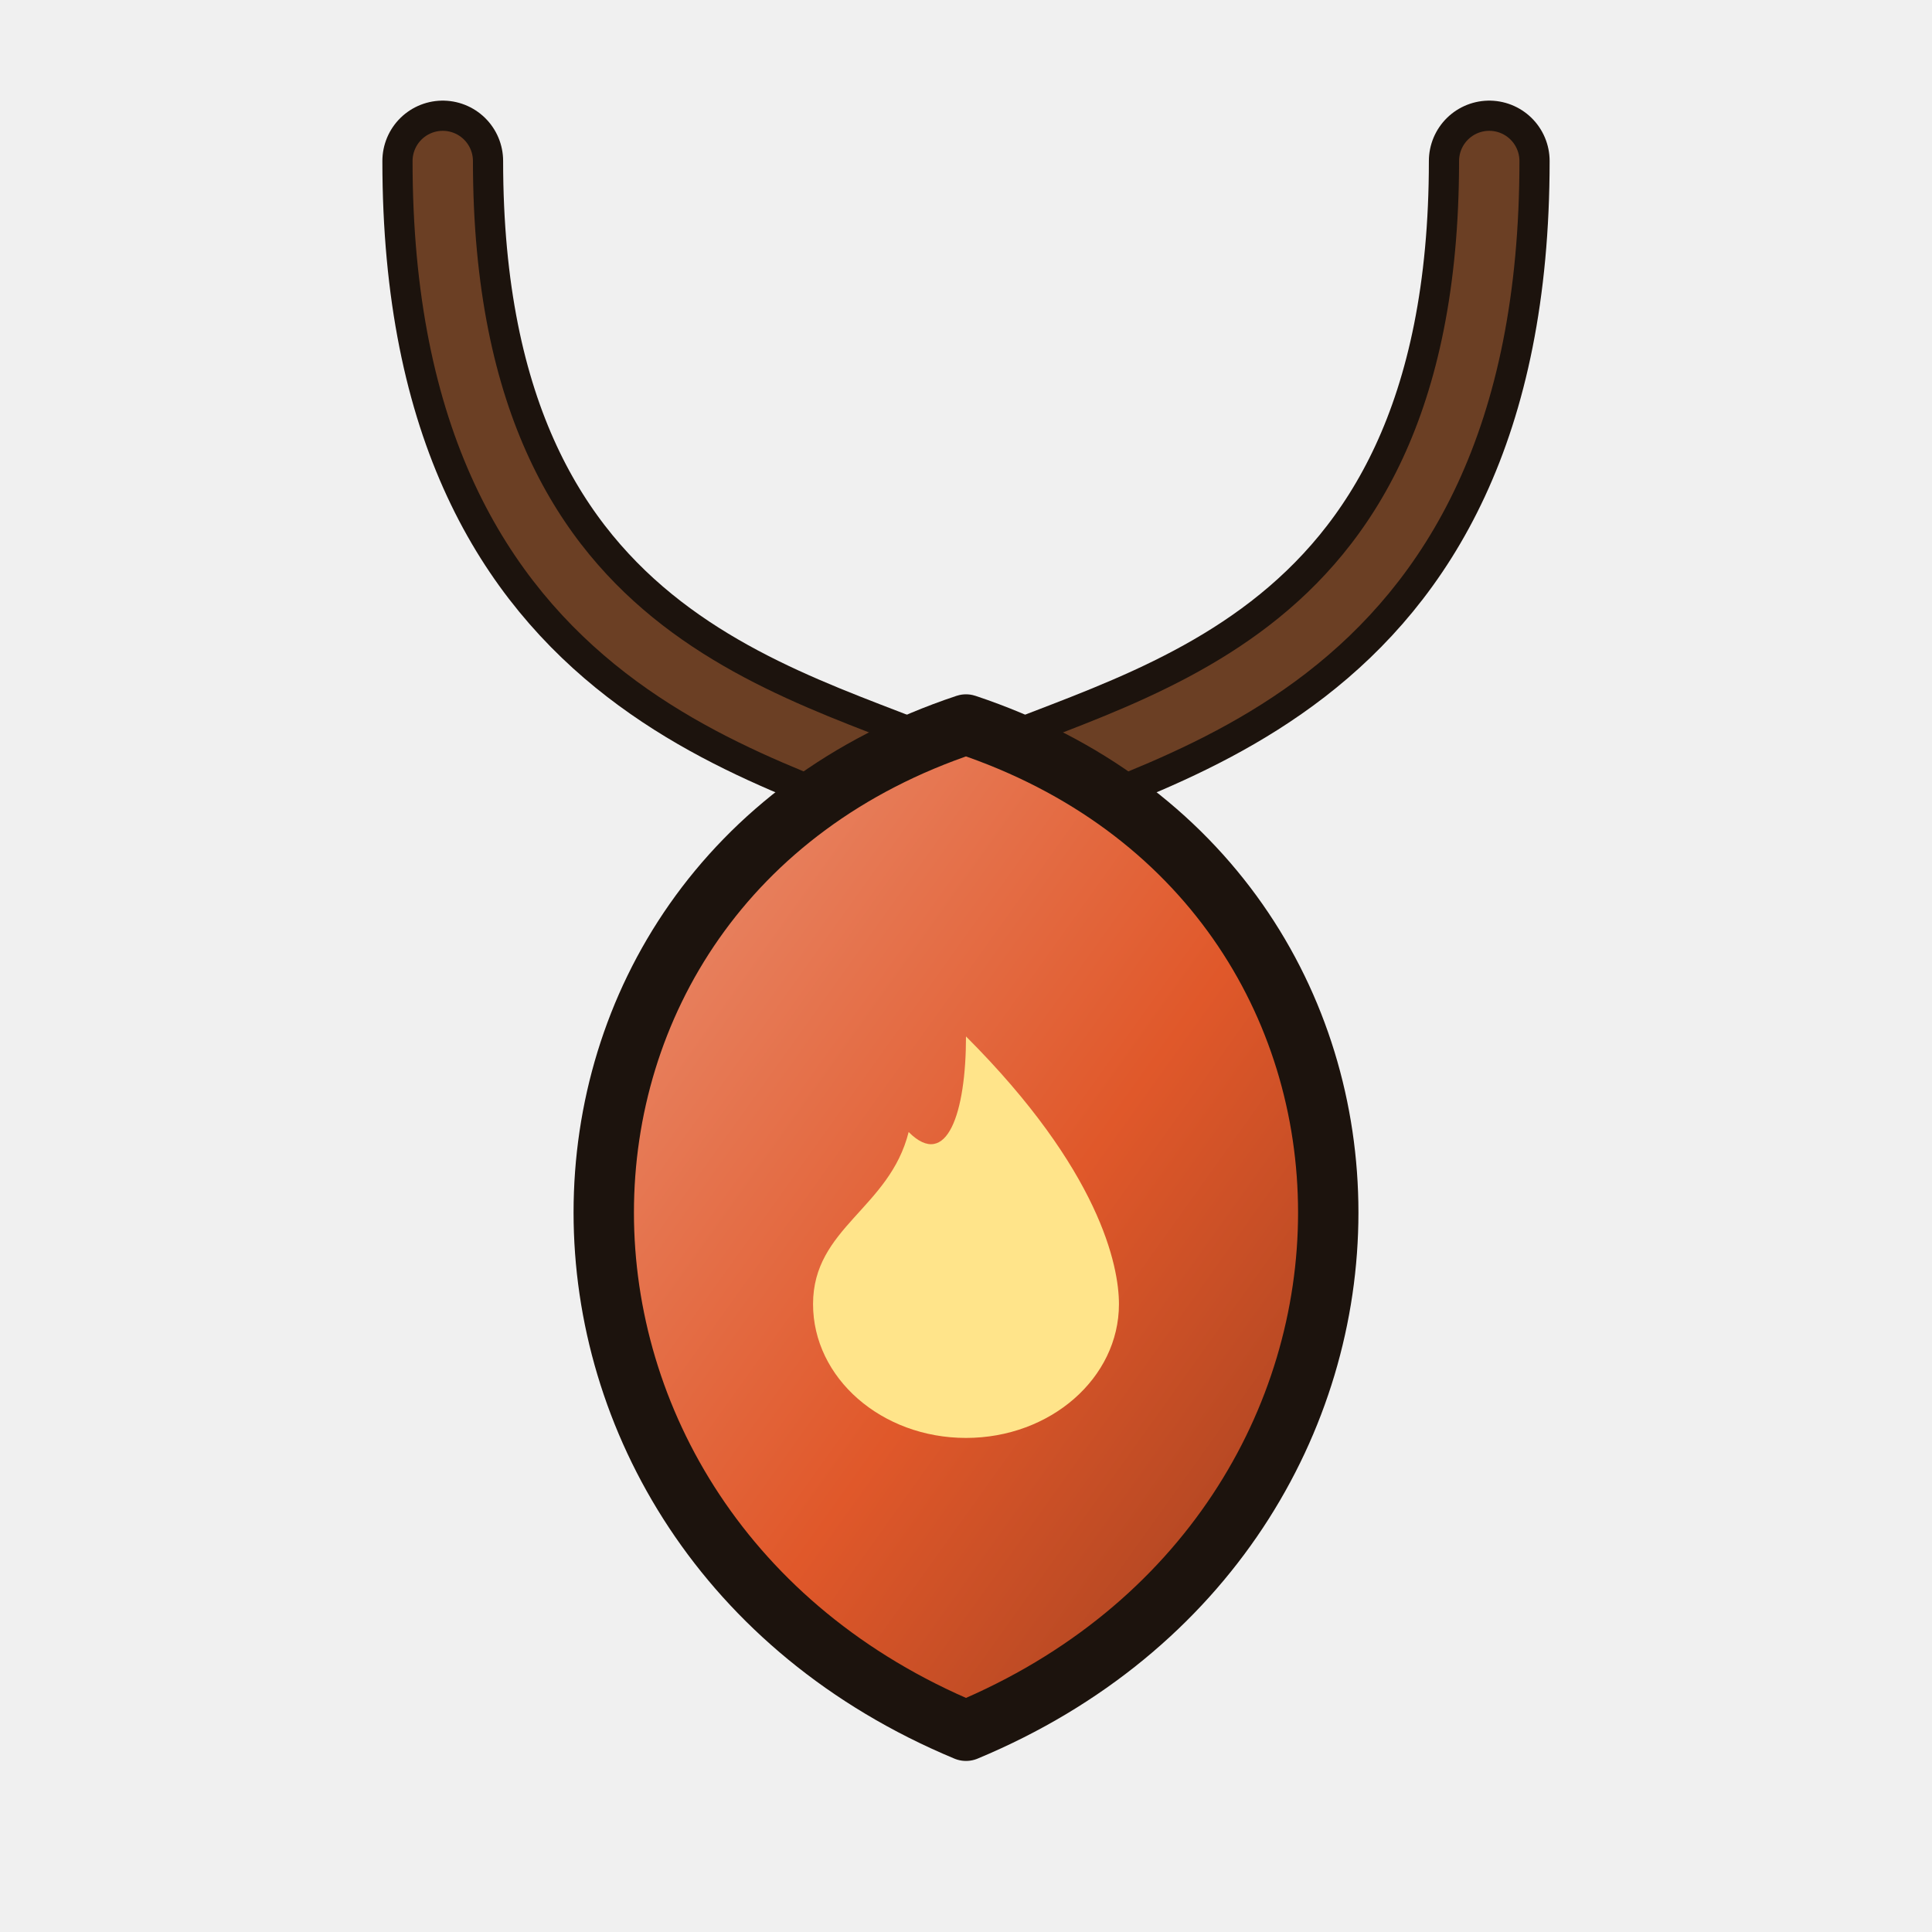
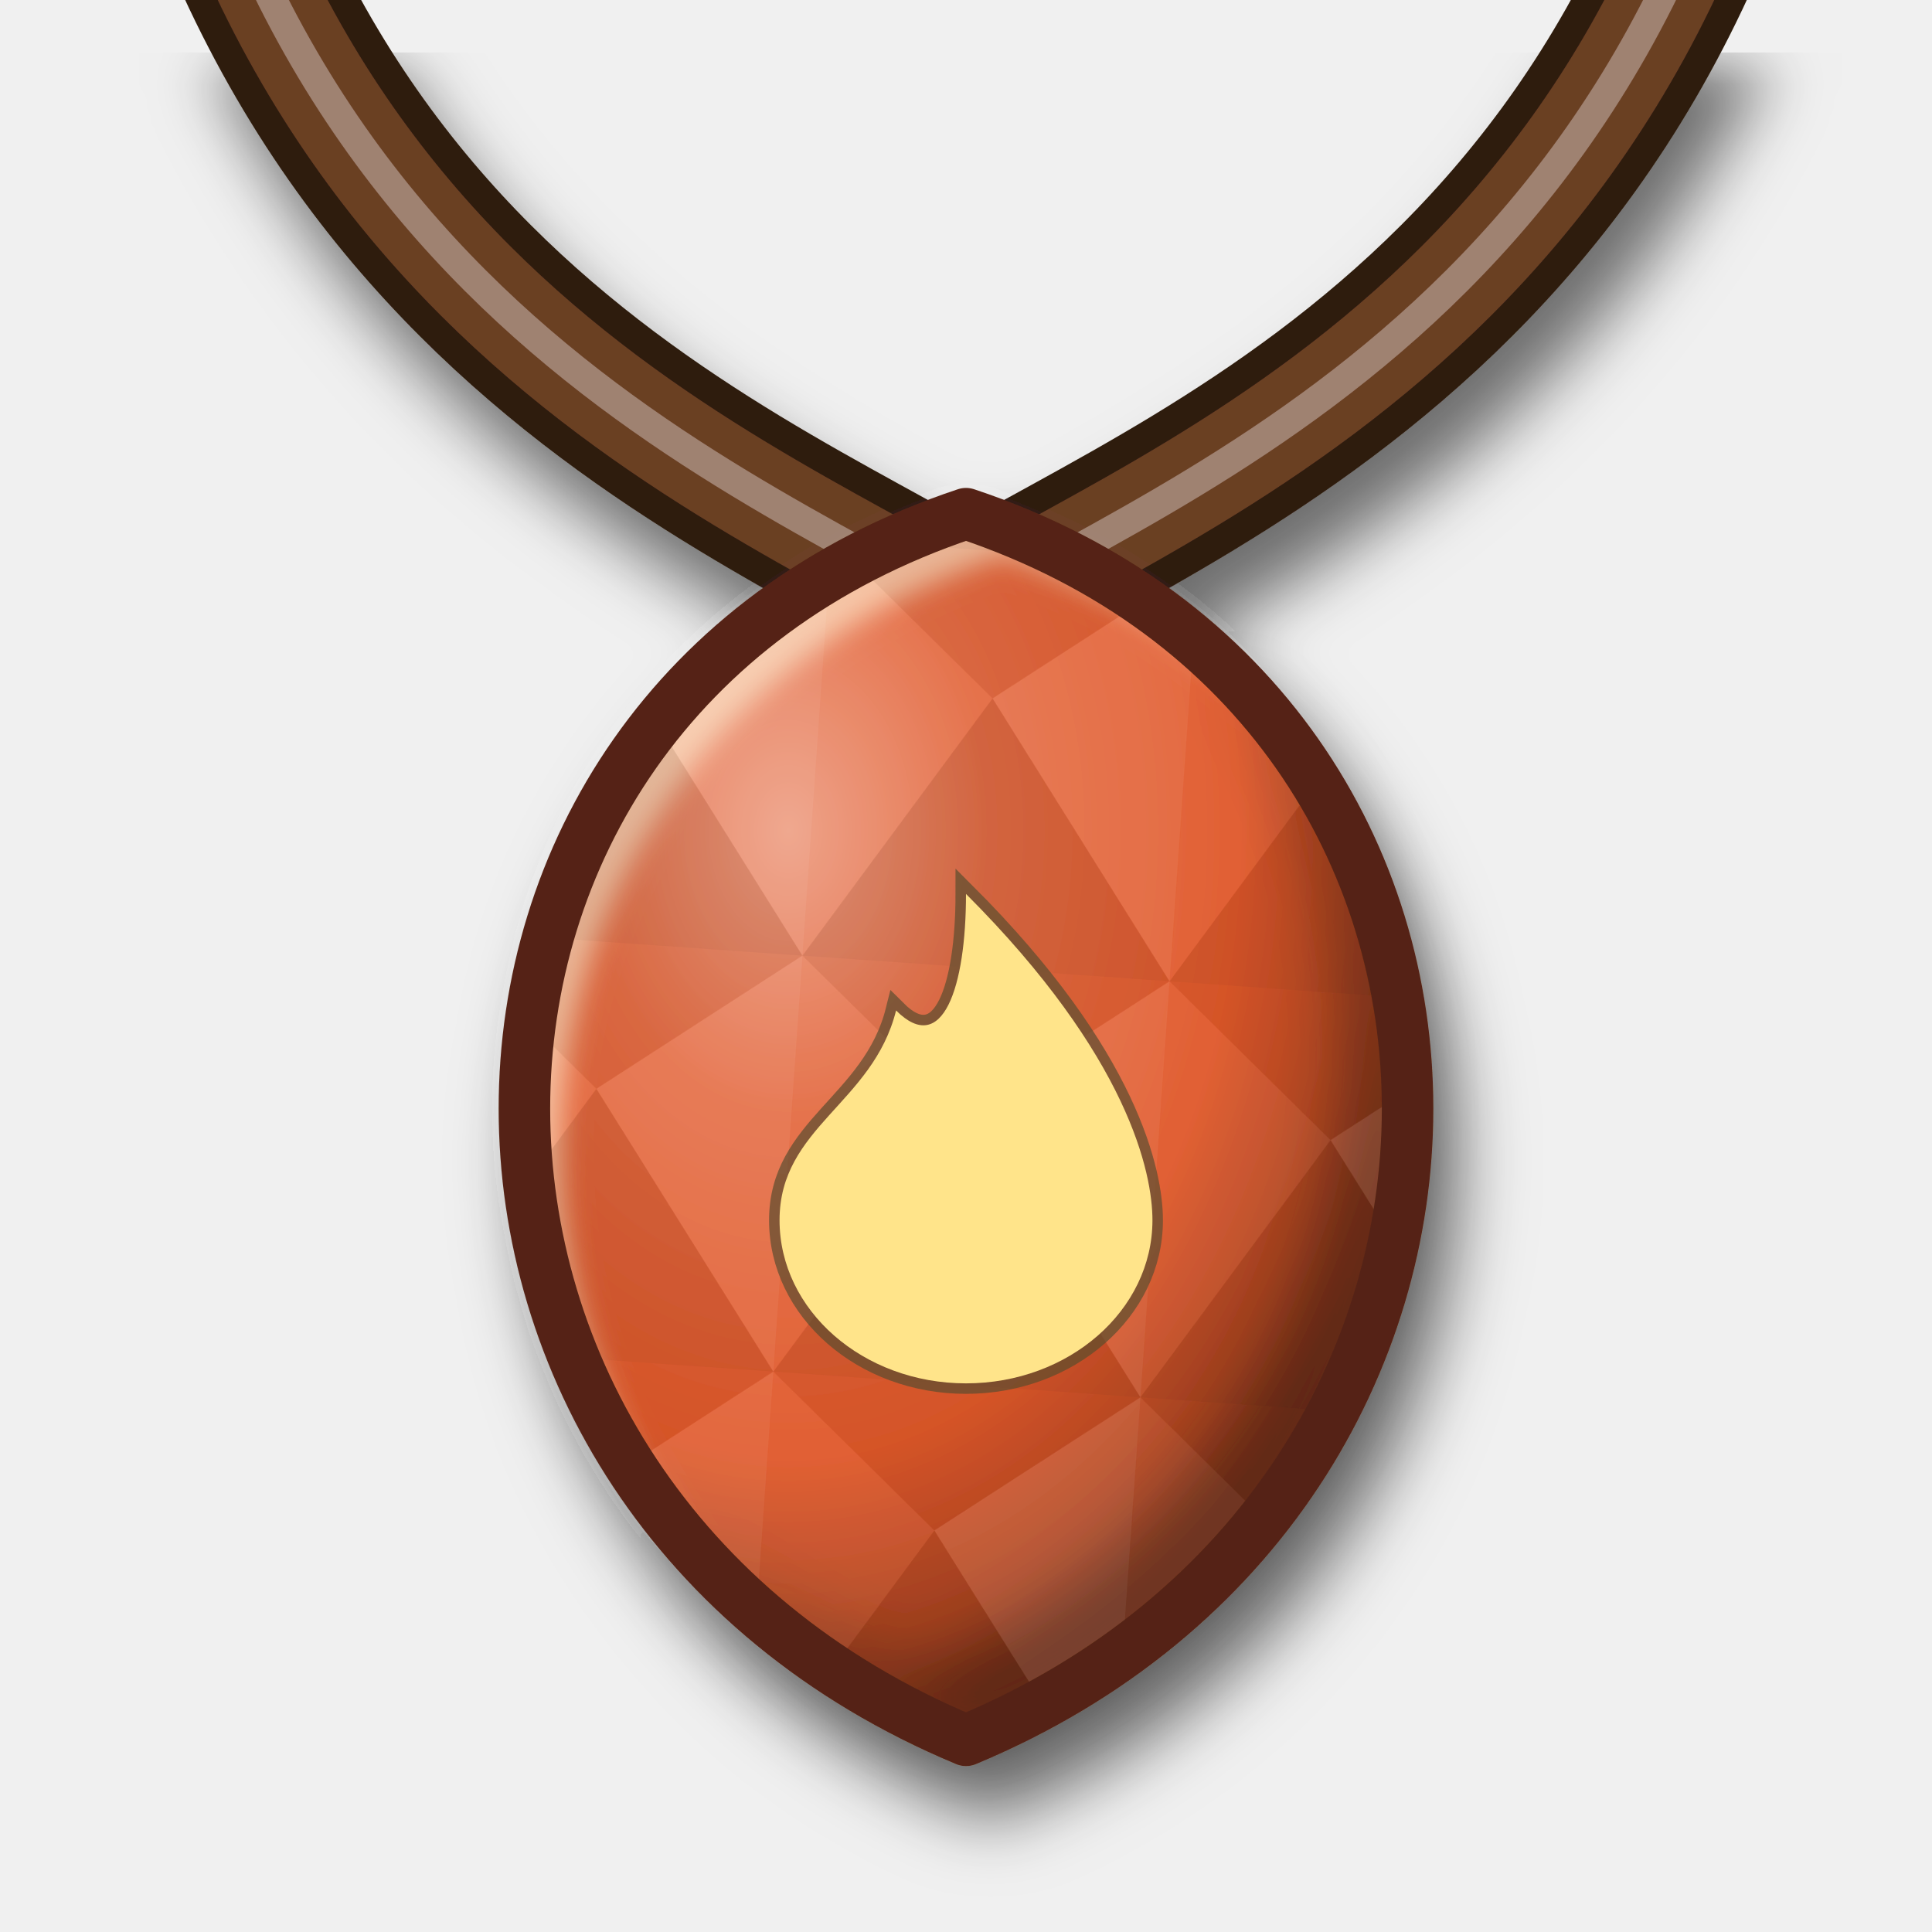
<svg xmlns="http://www.w3.org/2000/svg" width="128" height="128" viewBox="0 0 96 96">
  <defs>
-     <linearGradient id="g0" x1="0" y1="0" x2="1" y2="1">
-       <stop offset="0" stop-color="#eb9275" />
+     <filter id="bev" x="-10%" y="-10%" width="120%" height="120%" color-interpolation-filters="sRGB">
+       <feOffset in="SourceAlpha" dx="1.5" dy="1.7" result="o1" />
+       <feComposite in="SourceAlpha" in2="o1" operator="out" result="e1" />
+       <feGaussianBlur in="e1" stdDeviation="0.55" result="b1" />
+       <feFlood flood-color="#fff3d6" flood-opacity="0.62" />
+       <feComposite in2="b1" operator="in" result="hi" />
+       <feOffset in="SourceAlpha" dx="-2.2" dy="-2.4" result="o2" />
+       <feComposite in="SourceAlpha" in2="o2" operator="out" result="e2" />
+       <feGaussianBlur in="e2" stdDeviation="1.3" result="b2" />
+       <feFlood flood-color="#140b05" flood-opacity="0.42" />
+       <feComposite in2="b2" operator="in" result="lo" />
+       <feMerge>
+         <feMergeNode in="SourceGraphic" />
+         <feMergeNode in="lo" />
+         <feMergeNode in="hi" />
+       </feMerge>
+     </filter>
+     <filter id="paint" x="-20%" y="-20%" width="140%" height="145%" color-interpolation-filters="sRGB">
+       <feTurbulence type="fractalNoise" baseFrequency="0.22" numOctaves="2" seed="69" result="n" />
+       <feColorMatrix in="n" type="matrix" values="0.14 0.14 0.14 0 0.29  0.14 0.14 0.14 0 0.29  0.14 0.14 0.14 0 0.29  0 0 0 0 1" result="ng" />
+       <feBlend in="ng" in2="SourceGraphic" mode="soft-light" result="t" />
+       <feComposite in="t" in2="SourceAlpha" operator="in" result="tex" />
+       <feDropShadow in="tex" dx="1.2" dy="2.6" stdDeviation="1.7" flood-color="#000" flood-opacity="0.55" />
+     </filter>
+     <radialGradient id="g0" cx="0.3" cy="0.26" r="0.92">
+       <stop offset="0" stop-color="#ed9e83" />
+       <stop offset="0.25" stop-color="#e46c44" />
      <stop offset="0.55" stop-color="#e0582a" />
-       <stop offset="1" stop-color="#993d1e" />
-     </linearGradient>
+       <stop offset="1" stop-color="#592614" />
+     </radialGradient>
+     <pattern id="f1" width="17" height="15" patternUnits="userSpaceOnUse" patternTransform="rotate(94)">
+       <path d="M0 0 L17 0 L6 8Z" fill="#fff" fill-opacity="0.1" />
+       <path d="M6 8 L17 0 L17 15Z" fill="#000" fill-opacity="0.08" />
+       <path d="M0 0 L6 8 L0 15Z" fill="#000" fill-opacity="0.05" />
+       <path d="M0 15 L6 8 L17 15Z" fill="#fff" fill-opacity="0.05" />
+     </pattern>
  </defs>
-   <path d="M22 8 C22 34 40 36 48 40 C56 36 74 34 74 8" fill="none" stroke="#1c130d" stroke-width="6" stroke-linecap="round" stroke-linejoin="round" />
-   <path d="M22 8 C22 34 40 36 48 40 C56 36 74 34 74 8" fill="none" stroke="#6b3f24" stroke-width="3" stroke-linecap="round" stroke-linejoin="round" />
-   <path d="M48 36 C72 44 72 76 48 86 C24 76 24 44 48 36Z" fill="url(#g0)" stroke="#1c130d" stroke-width="3" stroke-linejoin="round" stroke-linecap="round" />
-   <g transform="translate(48 61) scale(0.95)">
-     <path d="M0 -10 C7 -3 8 2 8 4 A8 7 0 0 1 -8 4 C-8 0 -4 -1 -3 -5 C-1 -3 0 -6 0 -10Z" fill="#ffe48a" />
+   <g filter="url(#paint)">
+     <g id="art" transform="translate(48 56) scale(1.219) translate(-48.00 -61.00)">
+       <g class="nofit">
+         <path d="M14 -8 C16 26 38 34 48 40 C58 34 80 26 82 -8" fill="none" stroke="#2e1b10" stroke-width="6.4" stroke-linejoin="round" stroke-linecap="round" />
+         <path d="M14 -8 C16 26 38 34 48 40 C58 34 80 26 82 -8" fill="none" stroke="#6b3f24" stroke-width="4" stroke-linejoin="round" stroke-linecap="round" />
+         <path d="M14 -8 C16 26 38 34 48 40 C58 34 80 26 82 -8" fill="none" stroke="#9f8271" stroke-width="1.2" stroke-linejoin="round" stroke-linecap="round" />
+       </g>
+       <path d="M48 36 C72 44 72 76 48 86 C24 76 24 44 48 36Z" fill="url(#g0)" filter="url(#bev)" />
+       <path d="M48 36 C72 44 72 76 48 86 C24 76 24 44 48 36Z" fill="url(#f1)" />
+       <path d="M48 36 C72 44 72 76 48 86 C24 76 24 44 48 36Z" fill="none" stroke="#552413" stroke-width="2.1" stroke-linejoin="round" stroke-linecap="round" />
+       <g transform="translate(48 61) scale(0.95)">
+         <g stroke="#5b4d2f" stroke-width="0.9" stroke-opacity="0.7" paint-order="stroke">
+           <path d="M0 -10 C7 -3 8 2 8 4 A8 7 0 0 1 -8 4 C-8 0 -4 -1 -3 -5 C-1 -3 0 -6 0 -10Z" fill="#ffe48a" />
+         </g>
+       </g>
+     </g>
  </g>
</svg>
